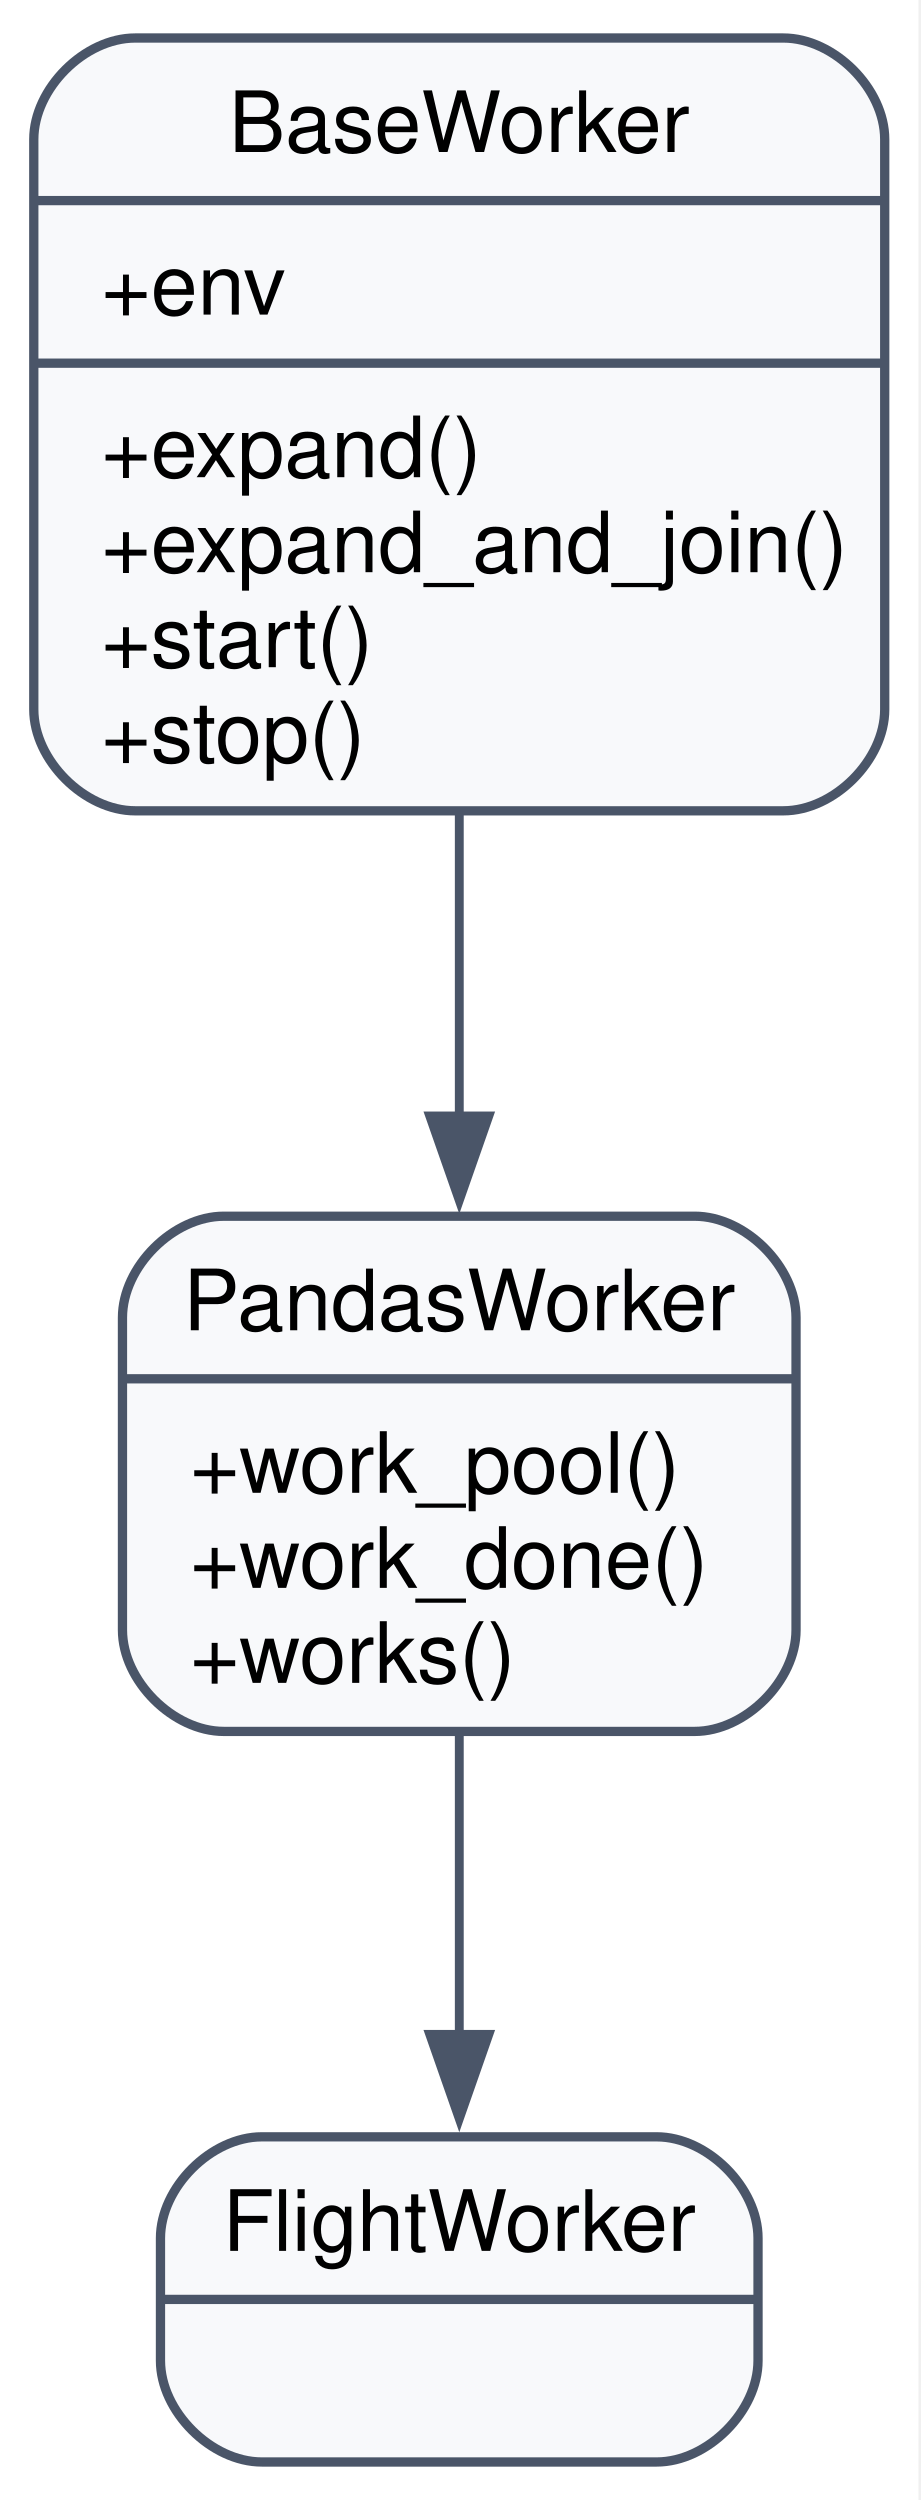
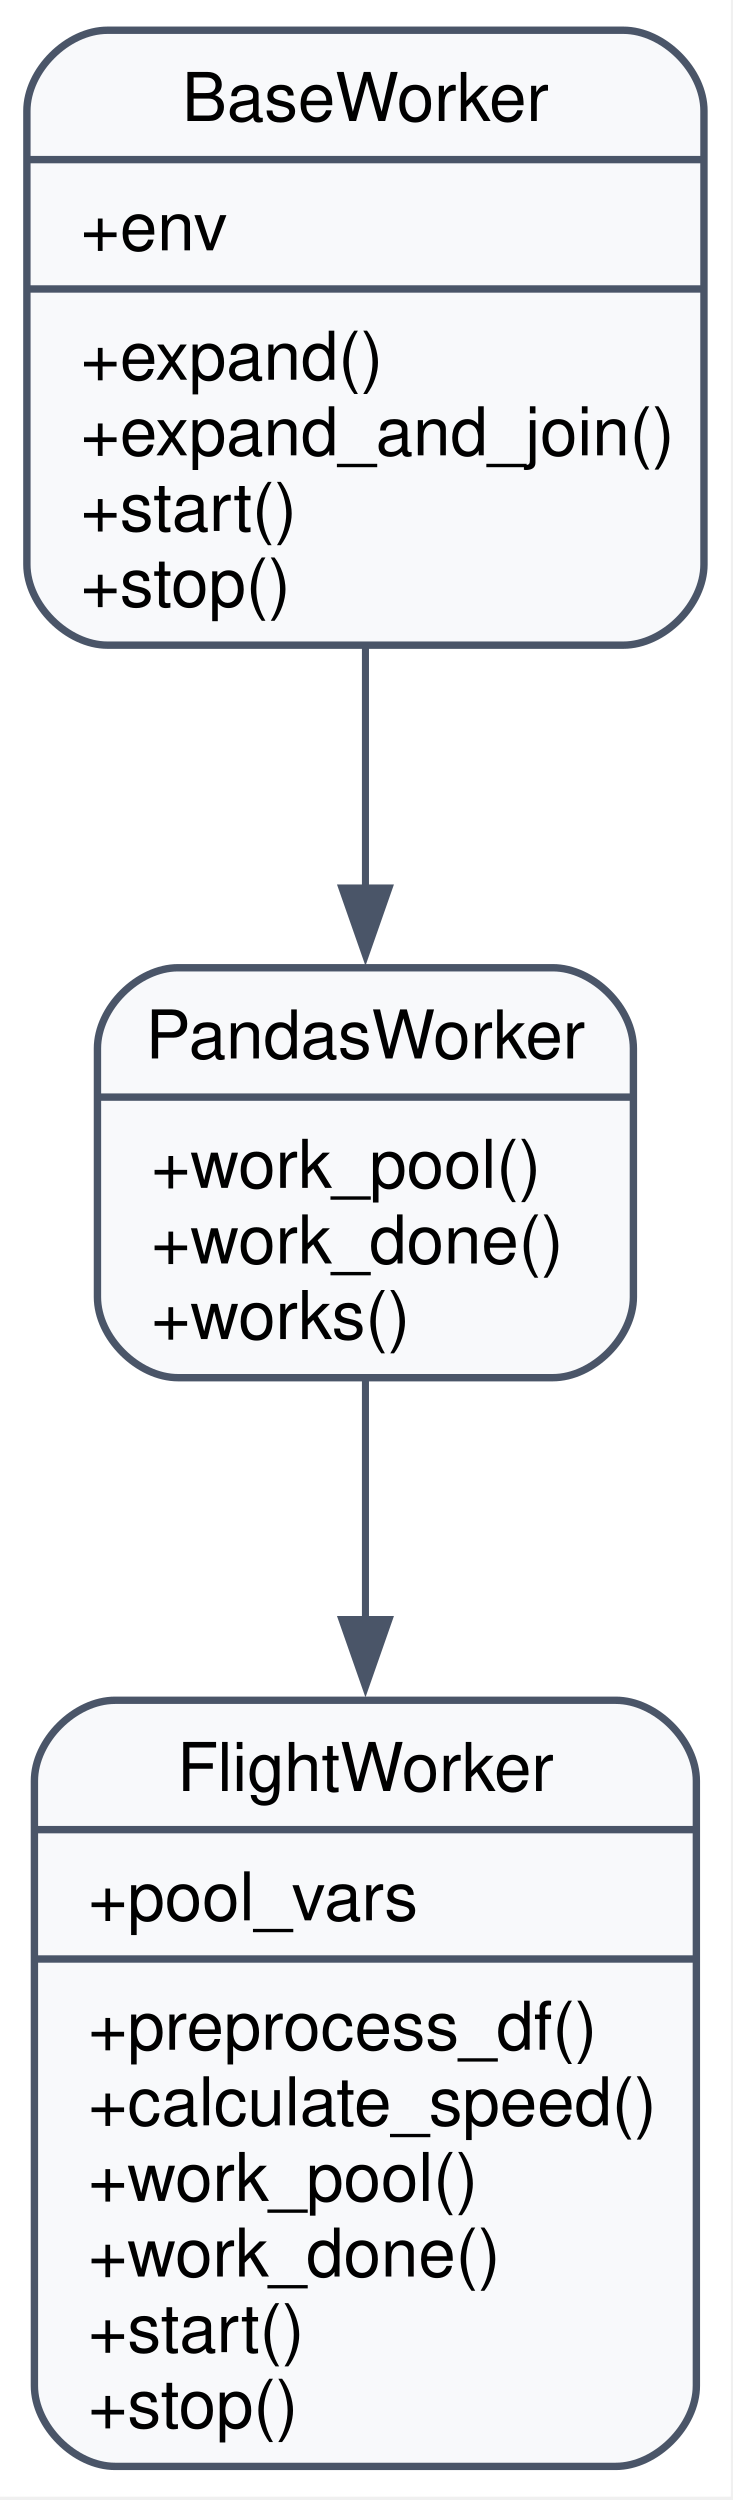
- <svg xmlns="http://www.w3.org/2000/svg" width="109pt" height="296pt" viewBox="0.00 0.00 109.00 296.00">
-   <g id="graph0" class="graph" transform="scale(1 1) rotate(0) translate(4 292)">
-     <polygon fill="white" stroke="none" points="-4,4 -4,-292 104.75,-292 104.75,4 -4,4" />
+ <svg xmlns="http://www.w3.org/2000/svg" width="109pt" height="372pt" viewBox="0.00 0.00 109.00 372.00">
+   <g id="graph0" class="graph" transform="scale(1 1) rotate(0) translate(4 367.5)">
+     <polygon fill="white" stroke="none" points="-4,4 -4,-367.5 104.75,-367.5 104.75,4 -4,4" />
    <g id="node1" class="node">
-       <path fill="#f8f9fb" stroke="#4a5568" stroke-width="1.1" d="M12,-196C12,-196 88.75,-196 88.75,-196 94.75,-196 100.75,-202 100.75,-208 100.75,-208 100.75,-275.5 100.75,-275.5 100.75,-281.5 94.75,-287.5 88.75,-287.5 88.75,-287.5 12,-287.5 12,-287.5 6,-287.5 0,-281.5 0,-275.5 0,-275.5 0,-208 0,-208 0,-202 6,-196 12,-196" />
-       <text xml:space="preserve" text-anchor="middle" x="50.38" y="-274" font-family="Helvetica,sans-Serif" font-size="10.00">BaseWorker</text>
-       <polyline fill="none" stroke="#4a5568" stroke-width="1.1" points="0,-268.25 100.75,-268.25" />
-       <text xml:space="preserve" text-anchor="start" x="8" y="-254.75" font-family="Helvetica,sans-Serif" font-size="10.00">+env</text>
-       <polyline fill="none" stroke="#4a5568" stroke-width="1.1" points="0,-249 100.75,-249" />
-       <text xml:space="preserve" text-anchor="start" x="8" y="-235.5" font-family="Helvetica,sans-Serif" font-size="10.00">+expand()</text>
-       <text xml:space="preserve" text-anchor="start" x="8" y="-224.25" font-family="Helvetica,sans-Serif" font-size="10.00">+expand_and_join()</text>
-       <text xml:space="preserve" text-anchor="start" x="8" y="-213" font-family="Helvetica,sans-Serif" font-size="10.00">+start()</text>
-       <text xml:space="preserve" text-anchor="start" x="8" y="-201.75" font-family="Helvetica,sans-Serif" font-size="10.00">+stop()</text>
+       <path fill="#f8f9fb" stroke="#4a5568" stroke-width="1.1" d="M12,-271.5C12,-271.5 88.75,-271.5 88.75,-271.5 94.75,-271.5 100.75,-277.5 100.75,-283.5 100.75,-283.5 100.75,-351 100.75,-351 100.75,-357 94.75,-363 88.75,-363 88.75,-363 12,-363 12,-363 6,-363 0,-357 0,-351 0,-351 0,-283.5 0,-283.5 0,-277.5 6,-271.5 12,-271.5" />
+       <text xml:space="preserve" text-anchor="middle" x="50.38" y="-349.5" font-family="Helvetica,sans-Serif" font-size="10.00">BaseWorker</text>
+       <polyline fill="none" stroke="#4a5568" stroke-width="1.1" points="0,-343.75 100.75,-343.75" />
+       <text xml:space="preserve" text-anchor="start" x="8" y="-330.25" font-family="Helvetica,sans-Serif" font-size="10.00">+env</text>
+       <polyline fill="none" stroke="#4a5568" stroke-width="1.1" points="0,-324.5 100.75,-324.5" />
+       <text xml:space="preserve" text-anchor="start" x="8" y="-311" font-family="Helvetica,sans-Serif" font-size="10.00">+expand()</text>
+       <text xml:space="preserve" text-anchor="start" x="8" y="-299.75" font-family="Helvetica,sans-Serif" font-size="10.00">+expand_and_join()</text>
+       <text xml:space="preserve" text-anchor="start" x="8" y="-288.5" font-family="Helvetica,sans-Serif" font-size="10.00">+start()</text>
+       <text xml:space="preserve" text-anchor="start" x="8" y="-277.25" font-family="Helvetica,sans-Serif" font-size="10.00">+stop()</text>
    </g>
    <g id="node2" class="node">
-       <path fill="#f8f9fb" stroke="#4a5568" stroke-width="1.1" d="M22.5,-87C22.5,-87 78.25,-87 78.25,-87 84.25,-87 90.25,-93 90.25,-99 90.25,-99 90.25,-136 90.25,-136 90.25,-142 84.25,-148 78.25,-148 78.25,-148 22.5,-148 22.5,-148 16.5,-148 10.5,-142 10.5,-136 10.5,-136 10.5,-99 10.5,-99 10.5,-93 16.5,-87 22.5,-87" />
-       <text xml:space="preserve" text-anchor="middle" x="50.38" y="-134.5" font-family="Helvetica,sans-Serif" font-size="10.00">PandasWorker</text>
-       <polyline fill="none" stroke="#4a5568" stroke-width="1.1" points="10.5,-128.75 90.25,-128.75" />
-       <text xml:space="preserve" text-anchor="start" x="18.5" y="-115.25" font-family="Helvetica,sans-Serif" font-size="10.00">+work_pool()</text>
-       <text xml:space="preserve" text-anchor="start" x="18.5" y="-104" font-family="Helvetica,sans-Serif" font-size="10.00">+work_done()</text>
-       <text xml:space="preserve" text-anchor="start" x="18.5" y="-92.75" font-family="Helvetica,sans-Serif" font-size="10.00">+works()</text>
+       <path fill="#f8f9fb" stroke="#4a5568" stroke-width="1.1" d="M22.5,-162.5C22.5,-162.5 78.25,-162.5 78.25,-162.5 84.25,-162.5 90.25,-168.5 90.25,-174.5 90.25,-174.5 90.25,-211.5 90.25,-211.5 90.25,-217.5 84.25,-223.5 78.25,-223.5 78.25,-223.5 22.5,-223.5 22.5,-223.5 16.5,-223.5 10.5,-217.5 10.5,-211.5 10.5,-211.5 10.5,-174.5 10.5,-174.5 10.5,-168.5 16.5,-162.5 22.5,-162.5" />
+       <text xml:space="preserve" text-anchor="middle" x="50.38" y="-210" font-family="Helvetica,sans-Serif" font-size="10.00">PandasWorker</text>
+       <polyline fill="none" stroke="#4a5568" stroke-width="1.1" points="10.5,-204.25 90.25,-204.25" />
+       <text xml:space="preserve" text-anchor="start" x="18.5" y="-190.75" font-family="Helvetica,sans-Serif" font-size="10.00">+work_pool()</text>
+       <text xml:space="preserve" text-anchor="start" x="18.5" y="-179.5" font-family="Helvetica,sans-Serif" font-size="10.00">+work_done()</text>
+       <text xml:space="preserve" text-anchor="start" x="18.5" y="-168.25" font-family="Helvetica,sans-Serif" font-size="10.00">+works()</text>
    </g>
    <g id="edge1" class="edge">
-       <path fill="none" stroke="#4a5568" stroke-width="1.05" d="M50.38,-195.58C50.38,-183.86 50.38,-171.31 50.38,-159.81" />
-       <polygon fill="#4a5568" stroke="#4a5568" stroke-width="1.05" points="53.88,-159.87 50.38,-149.87 46.88,-159.87 53.88,-159.87" />
+       <path fill="none" stroke="#4a5568" stroke-width="1.05" d="M50.38,-271.08C50.38,-259.36 50.38,-246.81 50.38,-235.31" />
+       <polygon fill="#4a5568" stroke="#4a5568" stroke-width="1.05" points="53.88,-235.37 50.38,-225.37 46.88,-235.37 53.88,-235.37" />
    </g>
    <g id="node3" class="node">
-       <path fill="#f8f9fb" stroke="#4a5568" stroke-width="1.1" d="M27,-0.5C27,-0.5 73.75,-0.5 73.75,-0.5 79.75,-0.5 85.75,-6.5 85.75,-12.5 85.75,-12.5 85.75,-27 85.75,-27 85.75,-33 79.75,-39 73.75,-39 73.75,-39 27,-39 27,-39 21,-39 15,-33 15,-27 15,-27 15,-12.5 15,-12.5 15,-6.5 21,-0.5 27,-0.5" />
-       <text xml:space="preserve" text-anchor="middle" x="50.38" y="-25.5" font-family="Helvetica,sans-Serif" font-size="10.00">FlightWorker</text>
-       <polyline fill="none" stroke="#4a5568" stroke-width="1.1" points="15,-19.75 85.75,-19.75" />
-       <text xml:space="preserve" text-anchor="middle" x="50.38" y="-6.25" font-family="Helvetica,sans-Serif" font-size="10.00"> </text>
+       <path fill="#f8f9fb" stroke="#4a5568" stroke-width="1.1" d="M13.12,-0.5C13.12,-0.5 87.62,-0.5 87.62,-0.5 93.62,-0.5 99.62,-6.5 99.62,-12.5 99.62,-12.5 99.62,-102.5 99.62,-102.5 99.62,-108.5 93.62,-114.5 87.62,-114.5 87.62,-114.5 13.13,-114.5 13.13,-114.5 7.12,-114.5 1.12,-108.5 1.12,-102.5 1.12,-102.5 1.12,-12.5 1.12,-12.5 1.12,-6.5 7.12,-0.5 13.12,-0.5" />
+       <text xml:space="preserve" text-anchor="middle" x="50.38" y="-101" font-family="Helvetica,sans-Serif" font-size="10.00">FlightWorker</text>
+       <polyline fill="none" stroke="#4a5568" stroke-width="1.1" points="1.12,-95.25 99.62,-95.25" />
+       <text xml:space="preserve" text-anchor="start" x="9.12" y="-81.75" font-family="Helvetica,sans-Serif" font-size="10.00">+pool_vars</text>
+       <polyline fill="none" stroke="#4a5568" stroke-width="1.1" points="1.12,-76 99.62,-76" />
+       <text xml:space="preserve" text-anchor="start" x="9.12" y="-62.5" font-family="Helvetica,sans-Serif" font-size="10.00">+preprocess_df()</text>
+       <text xml:space="preserve" text-anchor="start" x="9.12" y="-51.25" font-family="Helvetica,sans-Serif" font-size="10.00">+calculate_speed()</text>
+       <text xml:space="preserve" text-anchor="start" x="9.12" y="-40" font-family="Helvetica,sans-Serif" font-size="10.00">+work_pool()</text>
+       <text xml:space="preserve" text-anchor="start" x="9.12" y="-28.75" font-family="Helvetica,sans-Serif" font-size="10.00">+work_done()</text>
+       <text xml:space="preserve" text-anchor="start" x="9.12" y="-17.5" font-family="Helvetica,sans-Serif" font-size="10.00">+start()</text>
+       <text xml:space="preserve" text-anchor="start" x="9.12" y="-6.25" font-family="Helvetica,sans-Serif" font-size="10.00">+stop()</text>
    </g>
    <g id="edge2" class="edge">
-       <path fill="none" stroke="#4a5568" stroke-width="1.05" d="M50.38,-86.47C50.38,-75.19 50.38,-62.37 50.38,-51.07" />
-       <polygon fill="#4a5568" stroke="#4a5568" stroke-width="1.05" points="53.88,-51.13 50.38,-41.13 46.88,-51.13 53.88,-51.13" />
+       <path fill="none" stroke="#4a5568" stroke-width="1.05" d="M50.38,-162.04C50.38,-151.39 50.38,-138.92 50.38,-126.39" />
+       <polygon fill="#4a5568" stroke="#4a5568" stroke-width="1.05" points="53.88,-126.51 50.38,-116.51 46.88,-126.51 53.88,-126.51" />
    </g>
  </g>
</svg>
